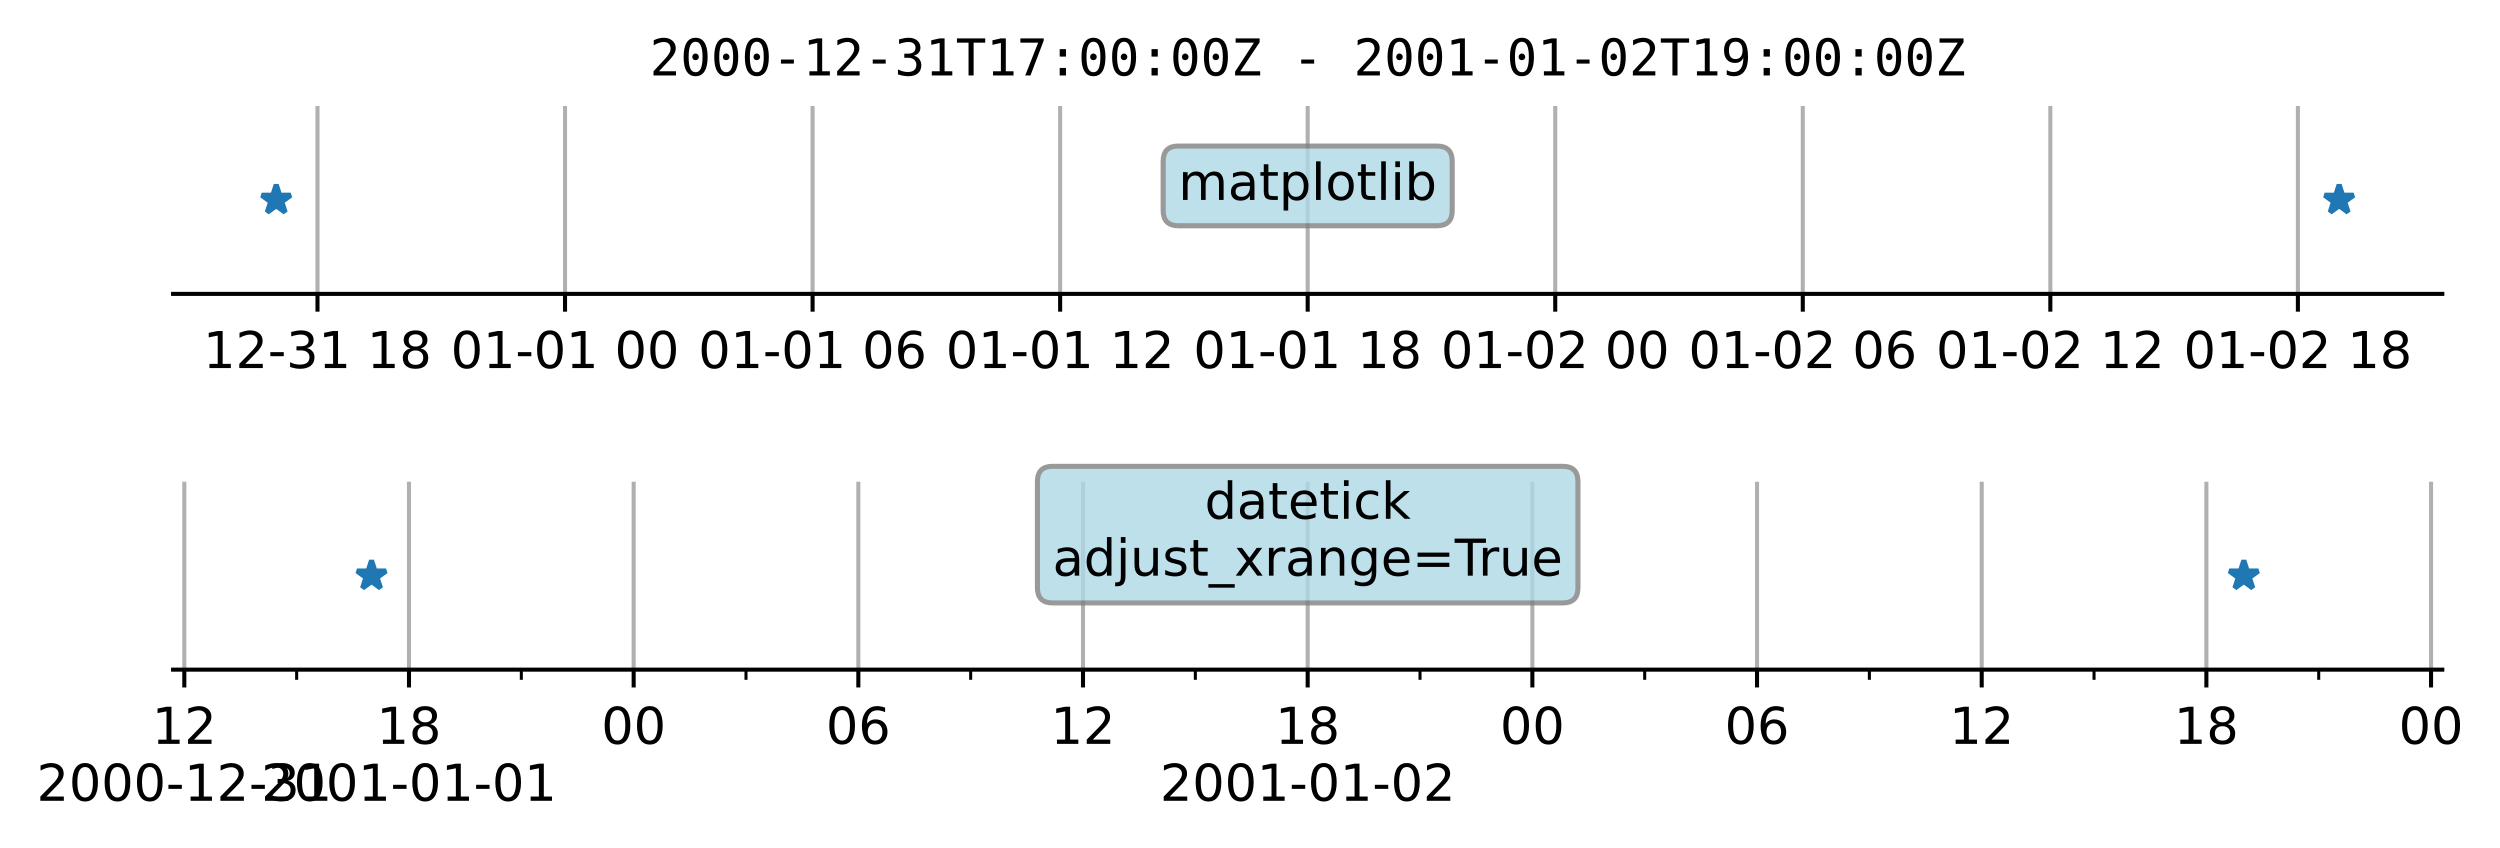
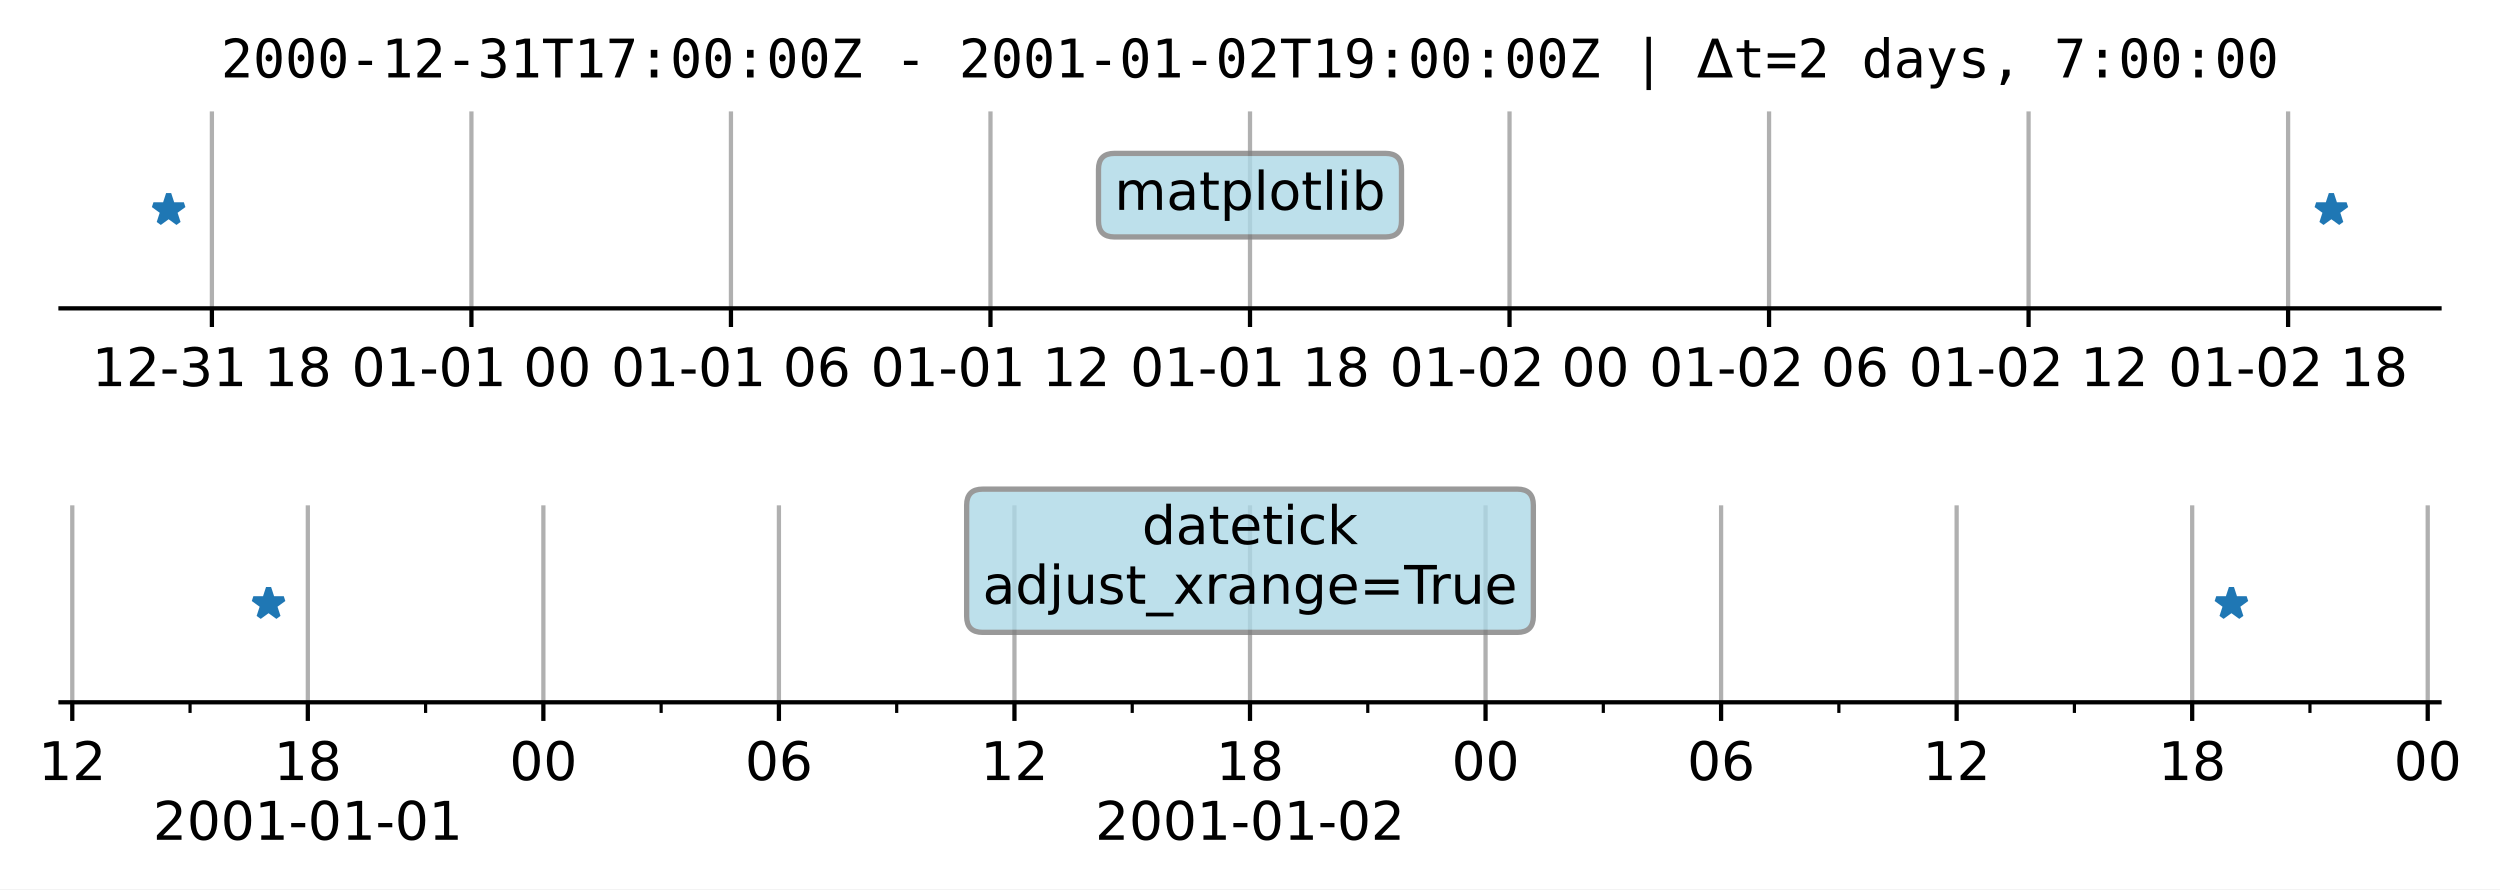
- <svg xmlns="http://www.w3.org/2000/svg" xmlns:xlink="http://www.w3.org/1999/xlink" width="491.801pt" height="166.808pt" viewBox="0 0 491.801 166.808" version="1.1">
+ <svg xmlns="http://www.w3.org/2000/svg" xmlns:xlink="http://www.w3.org/1999/xlink" width="469.105pt" height="166.856pt" viewBox="0 0 469.105 166.856" version="1.1">
  <defs>
    <style type="text/css">*{stroke-linejoin: round; stroke-linecap: butt}</style>
  </defs>
  <g id="figure_1">
    <g id="patch_1">
-       <path d="M 0 166.808  L 491.801 166.808  L 491.801 0  L 0 0  z " style="fill: #ffffff" />
+       <path d="M 0 166.856  L 469.105 166.856  L 469.105 0  L 0 0  z " style="fill: #ffffff" />
    </g>
    <g id="axes_1">
      <g id="patch_2">
-         <path d="M 34.048 57.812  L 480.448 57.812  L 480.448 20.852  L 34.048 20.852  z " style="fill: #ffffff" />
+         <path d="M 11.353 57.86  L 457.753 57.86  L 457.753 20.9  L 11.353 20.9  z " style="fill: #ffffff" />
      </g>
      <g id="matplotlib.axis_1">
        <g id="xtick_1">
          <g id="line2d_1">
-             <path d="M 62.455 57.812  L 62.455 20.852  " clip-path="url(#p70a5407eb4)" style="fill: none; stroke: #b0b0b0; stroke-width: 0.8; stroke-linecap: square" />
+             <path d="M 39.76 57.86  L 39.76 20.9  " clip-path="url(#p794c9a2584)" style="fill: none; stroke: #b0b0b0; stroke-width: 0.8; stroke-linecap: square" />
          </g>
          <g id="line2d_2">
            <defs>
-               <path id="m9269cc1cd5" d="M 0 0  L 0 3.5  " style="stroke: #000000; stroke-width: 0.8" />
+               <path id="m5f459352a1" d="M 0 0  L 0 3.5  " style="stroke: #000000; stroke-width: 0.8" />
            </defs>
            <g>
-               <use xlink:href="#m9269cc1cd5" x="62.455" y="57.812" style="stroke: #000000; stroke-width: 0.8" />
+               <use xlink:href="#m5f459352a1" x="39.76" y="57.86" style="stroke: #000000; stroke-width: 0.8" />
            </g>
          </g>
          <g id="text_1">
-             <text style="font-size: 10px; font-family: 'DejaVu Sans', 'Bitstream Vera Sans', 'Computer Modern Sans Serif', 'Lucida Grande', 'Verdana', 'Geneva', 'Lucid', 'Arial', 'Helvetica', 'Avant Garde', sans-serif; text-anchor: middle" x="62.455" y="72.41" transform="rotate(-0 62.45518 72.41)">12-31 18</text>
+             <text style="font-size: 10px; font-family: 'DejaVu Sans', 'Bitstream Vera Sans', 'Computer Modern Sans Serif', 'Lucida Grande', 'Verdana', 'Geneva', 'Lucid', 'Arial', 'Helvetica', 'Avant Garde', sans-serif; text-anchor: middle" x="39.76" y="72.458" transform="rotate(-0 39.75987 72.45844)">12-31 18</text>
          </g>
        </g>
        <g id="xtick_2">
          <g id="line2d_3">
-             <path d="M 111.153 57.812  L 111.153 20.852  " clip-path="url(#p70a5407eb4)" style="fill: none; stroke: #b0b0b0; stroke-width: 0.8; stroke-linecap: square" />
+             <path d="M 88.458 57.86  L 88.458 20.9  " clip-path="url(#p794c9a2584)" style="fill: none; stroke: #b0b0b0; stroke-width: 0.8; stroke-linecap: square" />
          </g>
          <g id="line2d_4">
            <g>
-               <use xlink:href="#m9269cc1cd5" x="111.153" y="57.812" style="stroke: #000000; stroke-width: 0.8" />
+               <use xlink:href="#m5f459352a1" x="88.458" y="57.86" style="stroke: #000000; stroke-width: 0.8" />
            </g>
          </g>
          <g id="text_2">
-             <text style="font-size: 10px; font-family: 'DejaVu Sans', 'Bitstream Vera Sans', 'Computer Modern Sans Serif', 'Lucida Grande', 'Verdana', 'Geneva', 'Lucid', 'Arial', 'Helvetica', 'Avant Garde', sans-serif; text-anchor: middle" x="111.153" y="72.41" transform="rotate(-0 111.1534 72.41)">01-01 00</text>
+             <text style="font-size: 10px; font-family: 'DejaVu Sans', 'Bitstream Vera Sans', 'Computer Modern Sans Serif', 'Lucida Grande', 'Verdana', 'Geneva', 'Lucid', 'Arial', 'Helvetica', 'Avant Garde', sans-serif; text-anchor: middle" x="88.458" y="72.458" transform="rotate(-0 88.45805 72.45844)">01-01 00</text>
          </g>
        </g>
        <g id="xtick_3">
          <g id="line2d_5">
-             <path d="M 159.852 57.812  L 159.852 20.852  " clip-path="url(#p70a5407eb4)" style="fill: none; stroke: #b0b0b0; stroke-width: 0.8; stroke-linecap: square" />
+             <path d="M 137.156 57.86  L 137.156 20.9  " clip-path="url(#p794c9a2584)" style="fill: none; stroke: #b0b0b0; stroke-width: 0.8; stroke-linecap: square" />
          </g>
          <g id="line2d_6">
            <g>
-               <use xlink:href="#m9269cc1cd5" x="159.852" y="57.812" style="stroke: #000000; stroke-width: 0.8" />
+               <use xlink:href="#m5f459352a1" x="137.156" y="57.86" style="stroke: #000000; stroke-width: 0.8" />
            </g>
          </g>
          <g id="text_3">
-             <text style="font-size: 10px; font-family: 'DejaVu Sans', 'Bitstream Vera Sans', 'Computer Modern Sans Serif', 'Lucida Grande', 'Verdana', 'Geneva', 'Lucid', 'Arial', 'Helvetica', 'Avant Garde', sans-serif; text-anchor: middle" x="159.852" y="72.41" transform="rotate(-0 159.8515 72.41)">01-01 06</text>
+             <text style="font-size: 10px; font-family: 'DejaVu Sans', 'Bitstream Vera Sans', 'Computer Modern Sans Serif', 'Lucida Grande', 'Verdana', 'Geneva', 'Lucid', 'Arial', 'Helvetica', 'Avant Garde', sans-serif; text-anchor: middle" x="137.156" y="72.458" transform="rotate(-0 137.1562 72.45844)">01-01 06</text>
          </g>
        </g>
        <g id="xtick_4">
          <g id="line2d_7">
-             <path d="M 208.55 57.812  L 208.55 20.852  " clip-path="url(#p70a5407eb4)" style="fill: none; stroke: #b0b0b0; stroke-width: 0.8; stroke-linecap: square" />
+             <path d="M 185.854 57.86  L 185.854 20.9  " clip-path="url(#p794c9a2584)" style="fill: none; stroke: #b0b0b0; stroke-width: 0.8; stroke-linecap: square" />
          </g>
          <g id="line2d_8">
            <g>
-               <use xlink:href="#m9269cc1cd5" x="208.55" y="57.812" style="stroke: #000000; stroke-width: 0.8" />
+               <use xlink:href="#m5f459352a1" x="185.854" y="57.86" style="stroke: #000000; stroke-width: 0.8" />
            </g>
          </g>
          <g id="text_4">
-             <text style="font-size: 10px; font-family: 'DejaVu Sans', 'Bitstream Vera Sans', 'Computer Modern Sans Serif', 'Lucida Grande', 'Verdana', 'Geneva', 'Lucid', 'Arial', 'Helvetica', 'Avant Garde', sans-serif; text-anchor: middle" x="208.55" y="72.41" transform="rotate(-0 208.5497 72.41)">01-01 12</text>
+             <text style="font-size: 10px; font-family: 'DejaVu Sans', 'Bitstream Vera Sans', 'Computer Modern Sans Serif', 'Lucida Grande', 'Verdana', 'Geneva', 'Lucid', 'Arial', 'Helvetica', 'Avant Garde', sans-serif; text-anchor: middle" x="185.854" y="72.458" transform="rotate(-0 185.8544 72.45844)">01-01 12</text>
          </g>
        </g>
        <g id="xtick_5">
          <g id="line2d_9">
-             <path d="M 257.248 57.812  L 257.248 20.852  " clip-path="url(#p70a5407eb4)" style="fill: none; stroke: #b0b0b0; stroke-width: 0.8; stroke-linecap: square" />
+             <path d="M 234.553 57.86  L 234.553 20.9  " clip-path="url(#p794c9a2584)" style="fill: none; stroke: #b0b0b0; stroke-width: 0.8; stroke-linecap: square" />
          </g>
          <g id="line2d_10">
            <g>
-               <use xlink:href="#m9269cc1cd5" x="257.248" y="57.812" style="stroke: #000000; stroke-width: 0.8" />
+               <use xlink:href="#m5f459352a1" x="234.553" y="57.86" style="stroke: #000000; stroke-width: 0.8" />
            </g>
          </g>
          <g id="text_5">
-             <text style="font-size: 10px; font-family: 'DejaVu Sans', 'Bitstream Vera Sans', 'Computer Modern Sans Serif', 'Lucida Grande', 'Verdana', 'Geneva', 'Lucid', 'Arial', 'Helvetica', 'Avant Garde', sans-serif; text-anchor: middle" x="257.248" y="72.41" transform="rotate(-0 257.2479 72.41)">01-01 18</text>
+             <text style="font-size: 10px; font-family: 'DejaVu Sans', 'Bitstream Vera Sans', 'Computer Modern Sans Serif', 'Lucida Grande', 'Verdana', 'Geneva', 'Lucid', 'Arial', 'Helvetica', 'Avant Garde', sans-serif; text-anchor: middle" x="234.553" y="72.458" transform="rotate(-0 234.5526 72.45844)">01-01 18</text>
          </g>
        </g>
        <g id="xtick_6">
          <g id="line2d_11">
-             <path d="M 305.946 57.812  L 305.946 20.852  " clip-path="url(#p70a5407eb4)" style="fill: none; stroke: #b0b0b0; stroke-width: 0.8; stroke-linecap: square" />
+             <path d="M 283.251 57.86  L 283.251 20.9  " clip-path="url(#p794c9a2584)" style="fill: none; stroke: #b0b0b0; stroke-width: 0.8; stroke-linecap: square" />
          </g>
          <g id="line2d_12">
            <g>
-               <use xlink:href="#m9269cc1cd5" x="305.946" y="57.812" style="stroke: #000000; stroke-width: 0.8" />
+               <use xlink:href="#m5f459352a1" x="283.251" y="57.86" style="stroke: #000000; stroke-width: 0.8" />
            </g>
          </g>
          <g id="text_6">
-             <text style="font-size: 10px; font-family: 'DejaVu Sans', 'Bitstream Vera Sans', 'Computer Modern Sans Serif', 'Lucida Grande', 'Verdana', 'Geneva', 'Lucid', 'Arial', 'Helvetica', 'Avant Garde', sans-serif; text-anchor: middle" x="305.946" y="72.41" transform="rotate(-0 305.9461 72.41)">01-02 00</text>
+             <text style="font-size: 10px; font-family: 'DejaVu Sans', 'Bitstream Vera Sans', 'Computer Modern Sans Serif', 'Lucida Grande', 'Verdana', 'Geneva', 'Lucid', 'Arial', 'Helvetica', 'Avant Garde', sans-serif; text-anchor: middle" x="283.251" y="72.458" transform="rotate(-0 283.2508 72.45844)">01-02 00</text>
          </g>
        </g>
        <g id="xtick_7">
          <g id="line2d_13">
-             <path d="M 354.644 57.812  L 354.644 20.852  " clip-path="url(#p70a5407eb4)" style="fill: none; stroke: #b0b0b0; stroke-width: 0.8; stroke-linecap: square" />
+             <path d="M 331.949 57.86  L 331.949 20.9  " clip-path="url(#p794c9a2584)" style="fill: none; stroke: #b0b0b0; stroke-width: 0.8; stroke-linecap: square" />
          </g>
          <g id="line2d_14">
            <g>
-               <use xlink:href="#m9269cc1cd5" x="354.644" y="57.812" style="stroke: #000000; stroke-width: 0.8" />
+               <use xlink:href="#m5f459352a1" x="331.949" y="57.86" style="stroke: #000000; stroke-width: 0.8" />
            </g>
          </g>
          <g id="text_7">
-             <text style="font-size: 10px; font-family: 'DejaVu Sans', 'Bitstream Vera Sans', 'Computer Modern Sans Serif', 'Lucida Grande', 'Verdana', 'Geneva', 'Lucid', 'Arial', 'Helvetica', 'Avant Garde', sans-serif; text-anchor: middle" x="354.644" y="72.41" transform="rotate(-0 354.6443 72.41)">01-02 06</text>
+             <text style="font-size: 10px; font-family: 'DejaVu Sans', 'Bitstream Vera Sans', 'Computer Modern Sans Serif', 'Lucida Grande', 'Verdana', 'Geneva', 'Lucid', 'Arial', 'Helvetica', 'Avant Garde', sans-serif; text-anchor: middle" x="331.949" y="72.458" transform="rotate(-0 331.949 72.45844)">01-02 06</text>
          </g>
        </g>
        <g id="xtick_8">
          <g id="line2d_15">
-             <path d="M 403.342 57.812  L 403.342 20.852  " clip-path="url(#p70a5407eb4)" style="fill: none; stroke: #b0b0b0; stroke-width: 0.8; stroke-linecap: square" />
+             <path d="M 380.647 57.86  L 380.647 20.9  " clip-path="url(#p794c9a2584)" style="fill: none; stroke: #b0b0b0; stroke-width: 0.8; stroke-linecap: square" />
          </g>
          <g id="line2d_16">
            <g>
-               <use xlink:href="#m9269cc1cd5" x="403.342" y="57.812" style="stroke: #000000; stroke-width: 0.8" />
+               <use xlink:href="#m5f459352a1" x="380.647" y="57.86" style="stroke: #000000; stroke-width: 0.8" />
            </g>
          </g>
          <g id="text_8">
-             <text style="font-size: 10px; font-family: 'DejaVu Sans', 'Bitstream Vera Sans', 'Computer Modern Sans Serif', 'Lucida Grande', 'Verdana', 'Geneva', 'Lucid', 'Arial', 'Helvetica', 'Avant Garde', sans-serif; text-anchor: middle" x="403.342" y="72.41" transform="rotate(-0 403.3425 72.41)">01-02 12</text>
+             <text style="font-size: 10px; font-family: 'DejaVu Sans', 'Bitstream Vera Sans', 'Computer Modern Sans Serif', 'Lucida Grande', 'Verdana', 'Geneva', 'Lucid', 'Arial', 'Helvetica', 'Avant Garde', sans-serif; text-anchor: middle" x="380.647" y="72.458" transform="rotate(-0 380.6471 72.45844)">01-02 12</text>
          </g>
        </g>
        <g id="xtick_9">
          <g id="line2d_17">
-             <path d="M 452.041 57.812  L 452.041 20.852  " clip-path="url(#p70a5407eb4)" style="fill: none; stroke: #b0b0b0; stroke-width: 0.8; stroke-linecap: square" />
+             <path d="M 429.345 57.86  L 429.345 20.9  " clip-path="url(#p794c9a2584)" style="fill: none; stroke: #b0b0b0; stroke-width: 0.8; stroke-linecap: square" />
          </g>
          <g id="line2d_18">
            <g>
-               <use xlink:href="#m9269cc1cd5" x="452.041" y="57.812" style="stroke: #000000; stroke-width: 0.8" />
+               <use xlink:href="#m5f459352a1" x="429.345" y="57.86" style="stroke: #000000; stroke-width: 0.8" />
            </g>
          </g>
          <g id="text_9">
-             <text style="font-size: 10px; font-family: 'DejaVu Sans', 'Bitstream Vera Sans', 'Computer Modern Sans Serif', 'Lucida Grande', 'Verdana', 'Geneva', 'Lucid', 'Arial', 'Helvetica', 'Avant Garde', sans-serif; text-anchor: middle" x="452.041" y="72.41" transform="rotate(-0 452.0406 72.41)">01-02 18</text>
+             <text style="font-size: 10px; font-family: 'DejaVu Sans', 'Bitstream Vera Sans', 'Computer Modern Sans Serif', 'Lucida Grande', 'Verdana', 'Geneva', 'Lucid', 'Arial', 'Helvetica', 'Avant Garde', sans-serif; text-anchor: middle" x="429.345" y="72.458" transform="rotate(-0 429.3453 72.45844)">01-02 18</text>
          </g>
        </g>
      </g>
      <g id="line2d_19">
        <defs>
-           <path id="m3508daeea6" d="M 0 -3  L -0.674 -0.927  L -2.853 -0.927  L -1.09 0.354  L -1.763 2.427  L -0 1.146  L 1.763 2.427  L 1.09 0.354  L 2.853 -0.927  L 0.674 -0.927  z " style="stroke: #1f77b4; stroke-linejoin: bevel" />
+           <path id="m049b38c788" d="M 0 -3  L -0.674 -0.927  L -2.853 -0.927  L -1.09 0.354  L -1.763 2.427  L -0 1.146  L 1.763 2.427  L 1.09 0.354  L 2.853 -0.927  L 0.674 -0.927  z " style="stroke: #1f77b4; stroke-linejoin: bevel" />
        </defs>
-         <g clip-path="url(#p70a5407eb4)">
-           <use xlink:href="#m3508daeea6" x="54.339" y="39.332" style="fill: #1f77b4; stroke: #1f77b4; stroke-linejoin: bevel" />
-           <use xlink:href="#m3508daeea6" x="460.157" y="39.332" style="fill: #1f77b4; stroke: #1f77b4; stroke-linejoin: bevel" />
+         <g clip-path="url(#p794c9a2584)">
+           <use xlink:href="#m049b38c788" x="31.644" y="39.38" style="fill: #1f77b4; stroke: #1f77b4; stroke-linejoin: bevel" />
+           <use xlink:href="#m049b38c788" x="437.462" y="39.38" style="fill: #1f77b4; stroke: #1f77b4; stroke-linejoin: bevel" />
        </g>
      </g>
      <g id="patch_3">
-         <path d="M 34.048 57.812  L 480.448 57.812  " style="fill: none; stroke: #000000; stroke-width: 0.8; stroke-linejoin: miter; stroke-linecap: square" />
+         <path d="M 11.353 57.86  L 457.753 57.86  " style="fill: none; stroke: #000000; stroke-width: 0.8; stroke-linejoin: miter; stroke-linecap: square" />
      </g>
      <g id="text_10">
        <g id="patch_4">
-           <path d="M 231.818 44.411  L 282.678 44.411  Q 285.678 44.411 285.678 41.411  L 285.678 31.733  Q 285.678 28.733 282.678 28.733  L 231.818 28.733  Q 228.818 28.733 228.818 31.733  L 228.818 41.411  Q 228.818 44.411 231.818 44.411  z " style="fill: #add8e6; opacity: 0.8; stroke: #808080; stroke-linejoin: miter" />
-         </g>
-         <text style="font-size: 10px; font-family: 'DejaVu Sans', 'Bitstream Vera Sans', 'Computer Modern Sans Serif', 'Lucida Grande', 'Verdana', 'Geneva', 'Lucid', 'Arial', 'Helvetica', 'Avant Garde', sans-serif; text-anchor: middle" x="257.248" y="39.332" transform="rotate(-0 257.2479 39.33156)">matplotlib</text>
+           <path d="M 209.123 44.46  L 259.982 44.46  Q 262.982 44.46 262.982 41.46  L 262.982 31.782  Q 262.982 28.782 259.982 28.782  L 209.123 28.782  Q 206.123 28.782 206.123 31.782  L 206.123 41.46  Q 206.123 44.46 209.123 44.46  z " style="fill: #add8e6; opacity: 0.8; stroke: #808080; stroke-linejoin: miter" />
+         </g>
+         <text style="font-size: 10px; font-family: 'DejaVu Sans', 'Bitstream Vera Sans', 'Computer Modern Sans Serif', 'Lucida Grande', 'Verdana', 'Geneva', 'Lucid', 'Arial', 'Helvetica', 'Avant Garde', sans-serif; text-anchor: middle" x="234.553" y="39.38" transform="rotate(-0 234.5526 39.38)">matplotlib</text>
      </g>
      <g id="text_11">
-         <text style="font-size: 10px; font-family: 'DejaVu Sans Mono', 'Bitstream Vera Sans Mono', 'Computer Modern Typewriter', 'Andale Mono', 'Nimbus Mono L', 'Courier New', 'Courier', 'Fixed', 'Terminal', monospace; text-anchor: middle" x="257.248" y="14.852" transform="rotate(-0 257.2479 14.85156)">2000-12-31T17:00:00Z - 2001-01-02T19:00:00Z</text>
+         <g transform="translate(41.4526 14.9)">
+           <text>
+             <tspan x="0" y="-0.359" style="font-size: 10px; font-family: 'DejaVu Sans Mono'">2</tspan>
+             <tspan x="6.021" y="-0.359" style="font-size: 10px; font-family: 'DejaVu Sans Mono'">0</tspan>
+             <tspan x="12.041" y="-0.359" style="font-size: 10px; font-family: 'DejaVu Sans Mono'">0</tspan>
+             <tspan x="18.062" y="-0.359" style="font-size: 10px; font-family: 'DejaVu Sans Mono'">0</tspan>
+             <tspan x="24.082" y="-0.359" style="font-size: 10px; font-family: 'DejaVu Sans Mono'">-</tspan>
+             <tspan x="30.103" y="-0.359" style="font-size: 10px; font-family: 'DejaVu Sans Mono'">1</tspan>
+             <tspan x="36.123" y="-0.359" style="font-size: 10px; font-family: 'DejaVu Sans Mono'">2</tspan>
+             <tspan x="42.144" y="-0.359" style="font-size: 10px; font-family: 'DejaVu Sans Mono'">-</tspan>
+             <tspan x="48.164" y="-0.359" style="font-size: 10px; font-family: 'DejaVu Sans Mono'">3</tspan>
+             <tspan x="54.185" y="-0.359" style="font-size: 10px; font-family: 'DejaVu Sans Mono'">1</tspan>
+             <tspan x="60.205" y="-0.359" style="font-size: 10px; font-family: 'DejaVu Sans Mono'">T</tspan>
+             <tspan x="66.226" y="-0.359" style="font-size: 10px; font-family: 'DejaVu Sans Mono'">1</tspan>
+             <tspan x="72.246" y="-0.359" style="font-size: 10px; font-family: 'DejaVu Sans Mono'">7</tspan>
+             <tspan x="78.267" y="-0.359" style="font-size: 10px; font-family: 'DejaVu Sans Mono'">:</tspan>
+             <tspan x="84.287" y="-0.359" style="font-size: 10px; font-family: 'DejaVu Sans Mono'">0</tspan>
+             <tspan x="90.308" y="-0.359" style="font-size: 10px; font-family: 'DejaVu Sans Mono'">0</tspan>
+             <tspan x="96.328" y="-0.359" style="font-size: 10px; font-family: 'DejaVu Sans Mono'">:</tspan>
+             <tspan x="102.349" y="-0.359" style="font-size: 10px; font-family: 'DejaVu Sans Mono'">0</tspan>
+             <tspan x="108.369" y="-0.359" style="font-size: 10px; font-family: 'DejaVu Sans Mono'">0</tspan>
+             <tspan x="114.39" y="-0.359" style="font-size: 10px; font-family: 'DejaVu Sans Mono'">Z</tspan>
+             <tspan x="120.41" y="-0.359" style="font-size: 10px; font-family: 'DejaVu Sans Mono'"> </tspan>
+             <tspan x="126.431" y="-0.359" style="font-size: 10px; font-family: 'DejaVu Sans Mono'">-</tspan>
+             <tspan x="132.451" y="-0.359" style="font-size: 10px; font-family: 'DejaVu Sans Mono'"> </tspan>
+             <tspan x="138.472" y="-0.359" style="font-size: 10px; font-family: 'DejaVu Sans Mono'">2</tspan>
+             <tspan x="144.492" y="-0.359" style="font-size: 10px; font-family: 'DejaVu Sans Mono'">0</tspan>
+             <tspan x="150.513" y="-0.359" style="font-size: 10px; font-family: 'DejaVu Sans Mono'">0</tspan>
+             <tspan x="156.533" y="-0.359" style="font-size: 10px; font-family: 'DejaVu Sans Mono'">1</tspan>
+             <tspan x="162.554" y="-0.359" style="font-size: 10px; font-family: 'DejaVu Sans Mono'">-</tspan>
+             <tspan x="168.574" y="-0.359" style="font-size: 10px; font-family: 'DejaVu Sans Mono'">0</tspan>
+             <tspan x="174.595" y="-0.359" style="font-size: 10px; font-family: 'DejaVu Sans Mono'">1</tspan>
+             <tspan x="180.615" y="-0.359" style="font-size: 10px; font-family: 'DejaVu Sans Mono'">-</tspan>
+             <tspan x="186.636" y="-0.359" style="font-size: 10px; font-family: 'DejaVu Sans Mono'">0</tspan>
+             <tspan x="192.656" y="-0.359" style="font-size: 10px; font-family: 'DejaVu Sans Mono'">2</tspan>
+             <tspan x="198.677" y="-0.359" style="font-size: 10px; font-family: 'DejaVu Sans Mono'">T</tspan>
+             <tspan x="204.697" y="-0.359" style="font-size: 10px; font-family: 'DejaVu Sans Mono'">1</tspan>
+             <tspan x="210.718" y="-0.359" style="font-size: 10px; font-family: 'DejaVu Sans Mono'">9</tspan>
+             <tspan x="216.738" y="-0.359" style="font-size: 10px; font-family: 'DejaVu Sans Mono'">:</tspan>
+             <tspan x="222.759" y="-0.359" style="font-size: 10px; font-family: 'DejaVu Sans Mono'">0</tspan>
+             <tspan x="228.779" y="-0.359" style="font-size: 10px; font-family: 'DejaVu Sans Mono'">0</tspan>
+             <tspan x="234.8" y="-0.359" style="font-size: 10px; font-family: 'DejaVu Sans Mono'">:</tspan>
+             <tspan x="240.82" y="-0.359" style="font-size: 10px; font-family: 'DejaVu Sans Mono'">0</tspan>
+             <tspan x="246.841" y="-0.359" style="font-size: 10px; font-family: 'DejaVu Sans Mono'">0</tspan>
+             <tspan x="252.861" y="-0.359" style="font-size: 10px; font-family: 'DejaVu Sans Mono'">Z</tspan>
+             <tspan x="258.882" y="-0.359" style="font-size: 10px; font-family: 'DejaVu Sans Mono'"> </tspan>
+             <tspan x="264.902" y="-0.359" style="font-size: 10px; font-family: 'DejaVu Sans Mono'">|</tspan>
+             <tspan x="270.923" y="-0.359" style="font-size: 10px; font-family: 'DejaVu Sans Mono'"> </tspan>
+             <tspan x="283.784" y="-0.359" style="font-size: 10px; font-family: 'DejaVu Sans Mono'">t</tspan>
+             <tspan x="289.805" y="-0.359" style="font-size: 10px; font-family: 'DejaVu Sans Mono'">=</tspan>
+             <tspan x="295.825" y="-0.359" style="font-size: 10px; font-family: 'DejaVu Sans Mono'">2</tspan>
+             <tspan x="301.846" y="-0.359" style="font-size: 10px; font-family: 'DejaVu Sans Mono'"> </tspan>
+             <tspan x="307.866" y="-0.359" style="font-size: 10px; font-family: 'DejaVu Sans Mono'">d</tspan>
+             <tspan x="313.887" y="-0.359" style="font-size: 10px; font-family: 'DejaVu Sans Mono'">a</tspan>
+             <tspan x="319.907" y="-0.359" style="font-size: 10px; font-family: 'DejaVu Sans Mono'">y</tspan>
+             <tspan x="325.928" y="-0.359" style="font-size: 10px; font-family: 'DejaVu Sans Mono'">s</tspan>
+             <tspan x="331.948" y="-0.359" style="font-size: 10px; font-family: 'DejaVu Sans Mono'">,</tspan>
+             <tspan x="337.969" y="-0.359" style="font-size: 10px; font-family: 'DejaVu Sans Mono'"> </tspan>
+             <tspan x="343.989" y="-0.359" style="font-size: 10px; font-family: 'DejaVu Sans Mono'">7</tspan>
+             <tspan x="350.01" y="-0.359" style="font-size: 10px; font-family: 'DejaVu Sans Mono'">:</tspan>
+             <tspan x="356.03" y="-0.359" style="font-size: 10px; font-family: 'DejaVu Sans Mono'">0</tspan>
+             <tspan x="362.051" y="-0.359" style="font-size: 10px; font-family: 'DejaVu Sans Mono'">0</tspan>
+             <tspan x="368.071" y="-0.359" style="font-size: 10px; font-family: 'DejaVu Sans Mono'">:</tspan>
+             <tspan x="374.092" y="-0.359" style="font-size: 10px; font-family: 'DejaVu Sans Mono'">0</tspan>
+             <tspan x="380.112" y="-0.359" style="font-size: 10px; font-family: 'DejaVu Sans Mono'">0</tspan>
+             <tspan x="276.943" y="-0.359" style="font-size: 10px; font-family: 'DejaVu Sans'">Δ</tspan>
+           </text>
+         </g>
      </g>
    </g>
    <g id="axes_2">
      <g id="patch_5">
-         <path d="M 34.048 131.732  L 480.448 131.732  L 480.448 94.772  L 34.048 94.772  z " style="fill: #ffffff" />
+         <path d="M 11.353 131.78  L 457.753 131.78  L 457.753 94.82  L 11.353 94.82  z " style="fill: #ffffff" />
      </g>
      <g id="matplotlib.axis_2">
        <g id="xtick_10">
          <g id="line2d_20">
-             <path d="M 36.258 131.732  L 36.258 94.772  " clip-path="url(#pd5822e971e)" style="fill: none; stroke: #b0b0b0; stroke-width: 0.8; stroke-linecap: square" />
+             <path d="M 13.562 131.78  L 13.562 94.82  " clip-path="url(#p4b8913981e)" style="fill: none; stroke: #b0b0b0; stroke-width: 0.8; stroke-linecap: square" />
          </g>
          <g id="line2d_21">
            <g>
-               <use xlink:href="#m9269cc1cd5" x="36.258" y="131.732" style="stroke: #000000; stroke-width: 0.8" />
+               <use xlink:href="#m5f459352a1" x="13.562" y="131.78" style="stroke: #000000; stroke-width: 0.8" />
            </g>
          </g>
          <g id="text_12">
-             <text style="font-size: 10px; font-family: 'DejaVu Sans', 'Bitstream Vera Sans', 'Computer Modern Sans Serif', 'Lucida Grande', 'Verdana', 'Geneva', 'Lucid', 'Arial', 'Helvetica', 'Avant Garde', sans-serif" transform="translate(29.89531 146.33)">12</text>
-             <text style="font-size: 10px; font-family: 'DejaVu Sans', 'Bitstream Vera Sans', 'Computer Modern Sans Serif', 'Lucida Grande', 'Verdana', 'Geneva', 'Lucid', 'Arial', 'Helvetica', 'Avant Garde', sans-serif" transform="translate(7.2 157.5278)">2000-12-31</text>
+             <text style="font-size: 10px; font-family: 'DejaVu Sans', 'Bitstream Vera Sans', 'Computer Modern Sans Serif', 'Lucida Grande', 'Verdana', 'Geneva', 'Lucid', 'Arial', 'Helvetica', 'Avant Garde', sans-serif; text-anchor: middle" x="13.562" y="146.378" transform="rotate(-0 13.5625 146.3784)">12</text>
          </g>
        </g>
        <g id="xtick_11">
          <g id="line2d_22">
-             <path d="M 80.456 131.732  L 80.456 94.772  " clip-path="url(#pd5822e971e)" style="fill: none; stroke: #b0b0b0; stroke-width: 0.8; stroke-linecap: square" />
+             <path d="M 57.761 131.78  L 57.761 94.82  " clip-path="url(#p4b8913981e)" style="fill: none; stroke: #b0b0b0; stroke-width: 0.8; stroke-linecap: square" />
          </g>
          <g id="line2d_23">
            <g>
-               <use xlink:href="#m9269cc1cd5" x="80.456" y="131.732" style="stroke: #000000; stroke-width: 0.8" />
+               <use xlink:href="#m5f459352a1" x="57.761" y="131.78" style="stroke: #000000; stroke-width: 0.8" />
            </g>
          </g>
          <g id="text_13">
-             <text style="font-size: 10px; font-family: 'DejaVu Sans', 'Bitstream Vera Sans', 'Computer Modern Sans Serif', 'Lucida Grande', 'Verdana', 'Geneva', 'Lucid', 'Arial', 'Helvetica', 'Avant Garde', sans-serif" transform="translate(74.09333 146.33)">18</text>
-             <text style="font-size: 10px; font-family: 'DejaVu Sans', 'Bitstream Vera Sans', 'Computer Modern Sans Serif', 'Lucida Grande', 'Verdana', 'Geneva', 'Lucid', 'Arial', 'Helvetica', 'Avant Garde', sans-serif" transform="translate(51.39802 157.5278)">2001-01-01</text>
+             <text style="font-size: 10px; font-family: 'DejaVu Sans', 'Bitstream Vera Sans', 'Computer Modern Sans Serif', 'Lucida Grande', 'Verdana', 'Geneva', 'Lucid', 'Arial', 'Helvetica', 'Avant Garde', sans-serif" transform="translate(51.39802 146.3784)">18</text>
+             <text style="font-size: 10px; font-family: 'DejaVu Sans', 'Bitstream Vera Sans', 'Computer Modern Sans Serif', 'Lucida Grande', 'Verdana', 'Geneva', 'Lucid', 'Arial', 'Helvetica', 'Avant Garde', sans-serif" transform="translate(28.70271 157.5762)">2001-01-01</text>
          </g>
        </g>
        <g id="xtick_12">
          <g id="line2d_24">
-             <path d="M 124.654 131.732  L 124.654 94.772  " clip-path="url(#pd5822e971e)" style="fill: none; stroke: #b0b0b0; stroke-width: 0.8; stroke-linecap: square" />
+             <path d="M 101.959 131.78  L 101.959 94.82  " clip-path="url(#p4b8913981e)" style="fill: none; stroke: #b0b0b0; stroke-width: 0.8; stroke-linecap: square" />
          </g>
          <g id="line2d_25">
            <g>
-               <use xlink:href="#m9269cc1cd5" x="124.654" y="131.732" style="stroke: #000000; stroke-width: 0.8" />
+               <use xlink:href="#m5f459352a1" x="101.959" y="131.78" style="stroke: #000000; stroke-width: 0.8" />
            </g>
          </g>
          <g id="text_14">
-             <text style="font-size: 10px; font-family: 'DejaVu Sans', 'Bitstream Vera Sans', 'Computer Modern Sans Serif', 'Lucida Grande', 'Verdana', 'Geneva', 'Lucid', 'Arial', 'Helvetica', 'Avant Garde', sans-serif; text-anchor: middle" x="124.654" y="146.33" transform="rotate(-0 124.6539 146.33)">00</text>
+             <text style="font-size: 10px; font-family: 'DejaVu Sans', 'Bitstream Vera Sans', 'Computer Modern Sans Serif', 'Lucida Grande', 'Verdana', 'Geneva', 'Lucid', 'Arial', 'Helvetica', 'Avant Garde', sans-serif; text-anchor: middle" x="101.959" y="146.378" transform="rotate(-0 101.9585 146.3784)">00</text>
          </g>
        </g>
        <g id="xtick_13">
          <g id="line2d_26">
-             <path d="M 168.852 131.732  L 168.852 94.772  " clip-path="url(#pd5822e971e)" style="fill: none; stroke: #b0b0b0; stroke-width: 0.8; stroke-linecap: square" />
+             <path d="M 146.157 131.78  L 146.157 94.82  " clip-path="url(#p4b8913981e)" style="fill: none; stroke: #b0b0b0; stroke-width: 0.8; stroke-linecap: square" />
          </g>
          <g id="line2d_27">
            <g>
-               <use xlink:href="#m9269cc1cd5" x="168.852" y="131.732" style="stroke: #000000; stroke-width: 0.8" />
+               <use xlink:href="#m5f459352a1" x="146.157" y="131.78" style="stroke: #000000; stroke-width: 0.8" />
            </g>
          </g>
          <g id="text_15">
-             <text style="font-size: 10px; font-family: 'DejaVu Sans', 'Bitstream Vera Sans', 'Computer Modern Sans Serif', 'Lucida Grande', 'Verdana', 'Geneva', 'Lucid', 'Arial', 'Helvetica', 'Avant Garde', sans-serif; text-anchor: middle" x="168.852" y="146.33" transform="rotate(-0 168.8519 146.33)">06</text>
+             <text style="font-size: 10px; font-family: 'DejaVu Sans', 'Bitstream Vera Sans', 'Computer Modern Sans Serif', 'Lucida Grande', 'Verdana', 'Geneva', 'Lucid', 'Arial', 'Helvetica', 'Avant Garde', sans-serif; text-anchor: middle" x="146.157" y="146.378" transform="rotate(-0 146.1566 146.3784)">06</text>
          </g>
        </g>
        <g id="xtick_14">
          <g id="line2d_28">
-             <path d="M 213.05 131.732  L 213.05 94.772  " clip-path="url(#pd5822e971e)" style="fill: none; stroke: #b0b0b0; stroke-width: 0.8; stroke-linecap: square" />
+             <path d="M 190.355 131.78  L 190.355 94.82  " clip-path="url(#p4b8913981e)" style="fill: none; stroke: #b0b0b0; stroke-width: 0.8; stroke-linecap: square" />
          </g>
          <g id="line2d_29">
            <g>
-               <use xlink:href="#m9269cc1cd5" x="213.05" y="131.732" style="stroke: #000000; stroke-width: 0.8" />
+               <use xlink:href="#m5f459352a1" x="190.355" y="131.78" style="stroke: #000000; stroke-width: 0.8" />
            </g>
          </g>
          <g id="text_16">
-             <text style="font-size: 10px; font-family: 'DejaVu Sans', 'Bitstream Vera Sans', 'Computer Modern Sans Serif', 'Lucida Grande', 'Verdana', 'Geneva', 'Lucid', 'Arial', 'Helvetica', 'Avant Garde', sans-serif; text-anchor: middle" x="213.05" y="146.33" transform="rotate(-0 213.0499 146.33)">12</text>
+             <text style="font-size: 10px; font-family: 'DejaVu Sans', 'Bitstream Vera Sans', 'Computer Modern Sans Serif', 'Lucida Grande', 'Verdana', 'Geneva', 'Lucid', 'Arial', 'Helvetica', 'Avant Garde', sans-serif; text-anchor: middle" x="190.355" y="146.378" transform="rotate(-0 190.3546 146.3784)">12</text>
          </g>
        </g>
        <g id="xtick_15">
          <g id="line2d_30">
-             <path d="M 257.248 131.732  L 257.248 94.772  " clip-path="url(#pd5822e971e)" style="fill: none; stroke: #b0b0b0; stroke-width: 0.8; stroke-linecap: square" />
+             <path d="M 234.553 131.78  L 234.553 94.82  " clip-path="url(#p4b8913981e)" style="fill: none; stroke: #b0b0b0; stroke-width: 0.8; stroke-linecap: square" />
          </g>
          <g id="line2d_31">
            <g>
-               <use xlink:href="#m9269cc1cd5" x="257.248" y="131.732" style="stroke: #000000; stroke-width: 0.8" />
+               <use xlink:href="#m5f459352a1" x="234.553" y="131.78" style="stroke: #000000; stroke-width: 0.8" />
            </g>
          </g>
          <g id="text_17">
-             <text style="font-size: 10px; font-family: 'DejaVu Sans', 'Bitstream Vera Sans', 'Computer Modern Sans Serif', 'Lucida Grande', 'Verdana', 'Geneva', 'Lucid', 'Arial', 'Helvetica', 'Avant Garde', sans-serif" transform="translate(250.8854 146.33)">18</text>
-             <text style="font-size: 10px; font-family: 'DejaVu Sans', 'Bitstream Vera Sans', 'Computer Modern Sans Serif', 'Lucida Grande', 'Verdana', 'Geneva', 'Lucid', 'Arial', 'Helvetica', 'Avant Garde', sans-serif" transform="translate(228.1901 157.5278)">2001-01-02</text>
+             <text style="font-size: 10px; font-family: 'DejaVu Sans', 'Bitstream Vera Sans', 'Computer Modern Sans Serif', 'Lucida Grande', 'Verdana', 'Geneva', 'Lucid', 'Arial', 'Helvetica', 'Avant Garde', sans-serif" transform="translate(228.1901 146.3784)">18</text>
+             <text style="font-size: 10px; font-family: 'DejaVu Sans', 'Bitstream Vera Sans', 'Computer Modern Sans Serif', 'Lucida Grande', 'Verdana', 'Geneva', 'Lucid', 'Arial', 'Helvetica', 'Avant Garde', sans-serif" transform="translate(205.4948 157.5762)">2001-01-02</text>
          </g>
        </g>
        <g id="xtick_16">
          <g id="line2d_32">
-             <path d="M 301.446 131.732  L 301.446 94.772  " clip-path="url(#pd5822e971e)" style="fill: none; stroke: #b0b0b0; stroke-width: 0.8; stroke-linecap: square" />
+             <path d="M 278.751 131.78  L 278.751 94.82  " clip-path="url(#p4b8913981e)" style="fill: none; stroke: #b0b0b0; stroke-width: 0.8; stroke-linecap: square" />
          </g>
          <g id="line2d_33">
            <g>
-               <use xlink:href="#m9269cc1cd5" x="301.446" y="131.732" style="stroke: #000000; stroke-width: 0.8" />
+               <use xlink:href="#m5f459352a1" x="278.751" y="131.78" style="stroke: #000000; stroke-width: 0.8" />
            </g>
          </g>
          <g id="text_18">
-             <text style="font-size: 10px; font-family: 'DejaVu Sans', 'Bitstream Vera Sans', 'Computer Modern Sans Serif', 'Lucida Grande', 'Verdana', 'Geneva', 'Lucid', 'Arial', 'Helvetica', 'Avant Garde', sans-serif; text-anchor: middle" x="301.446" y="146.33" transform="rotate(-0 301.4459 146.33)">00</text>
+             <text style="font-size: 10px; font-family: 'DejaVu Sans', 'Bitstream Vera Sans', 'Computer Modern Sans Serif', 'Lucida Grande', 'Verdana', 'Geneva', 'Lucid', 'Arial', 'Helvetica', 'Avant Garde', sans-serif; text-anchor: middle" x="278.751" y="146.378" transform="rotate(-0 278.7506 146.3784)">00</text>
          </g>
        </g>
        <g id="xtick_17">
          <g id="line2d_34">
-             <path d="M 345.644 131.732  L 345.644 94.772  " clip-path="url(#pd5822e971e)" style="fill: none; stroke: #b0b0b0; stroke-width: 0.8; stroke-linecap: square" />
+             <path d="M 322.949 131.78  L 322.949 94.82  " clip-path="url(#p4b8913981e)" style="fill: none; stroke: #b0b0b0; stroke-width: 0.8; stroke-linecap: square" />
          </g>
          <g id="line2d_35">
            <g>
-               <use xlink:href="#m9269cc1cd5" x="345.644" y="131.732" style="stroke: #000000; stroke-width: 0.8" />
+               <use xlink:href="#m5f459352a1" x="322.949" y="131.78" style="stroke: #000000; stroke-width: 0.8" />
            </g>
          </g>
          <g id="text_19">
-             <text style="font-size: 10px; font-family: 'DejaVu Sans', 'Bitstream Vera Sans', 'Computer Modern Sans Serif', 'Lucida Grande', 'Verdana', 'Geneva', 'Lucid', 'Arial', 'Helvetica', 'Avant Garde', sans-serif; text-anchor: middle" x="345.644" y="146.33" transform="rotate(-0 345.644 146.33)">06</text>
+             <text style="font-size: 10px; font-family: 'DejaVu Sans', 'Bitstream Vera Sans', 'Computer Modern Sans Serif', 'Lucida Grande', 'Verdana', 'Geneva', 'Lucid', 'Arial', 'Helvetica', 'Avant Garde', sans-serif; text-anchor: middle" x="322.949" y="146.378" transform="rotate(-0 322.9486 146.3784)">06</text>
          </g>
        </g>
        <g id="xtick_18">
          <g id="line2d_36">
-             <path d="M 389.842 131.732  L 389.842 94.772  " clip-path="url(#pd5822e971e)" style="fill: none; stroke: #b0b0b0; stroke-width: 0.8; stroke-linecap: square" />
+             <path d="M 367.147 131.78  L 367.147 94.82  " clip-path="url(#p4b8913981e)" style="fill: none; stroke: #b0b0b0; stroke-width: 0.8; stroke-linecap: square" />
          </g>
          <g id="line2d_37">
            <g>
-               <use xlink:href="#m9269cc1cd5" x="389.842" y="131.732" style="stroke: #000000; stroke-width: 0.8" />
+               <use xlink:href="#m5f459352a1" x="367.147" y="131.78" style="stroke: #000000; stroke-width: 0.8" />
            </g>
          </g>
          <g id="text_20">
-             <text style="font-size: 10px; font-family: 'DejaVu Sans', 'Bitstream Vera Sans', 'Computer Modern Sans Serif', 'Lucida Grande', 'Verdana', 'Geneva', 'Lucid', 'Arial', 'Helvetica', 'Avant Garde', sans-serif; text-anchor: middle" x="389.842" y="146.33" transform="rotate(-0 389.842 146.33)">12</text>
+             <text style="font-size: 10px; font-family: 'DejaVu Sans', 'Bitstream Vera Sans', 'Computer Modern Sans Serif', 'Lucida Grande', 'Verdana', 'Geneva', 'Lucid', 'Arial', 'Helvetica', 'Avant Garde', sans-serif; text-anchor: middle" x="367.147" y="146.378" transform="rotate(-0 367.1467 146.3784)">12</text>
          </g>
        </g>
        <g id="xtick_19">
          <g id="line2d_38">
-             <path d="M 434.04 131.732  L 434.04 94.772  " clip-path="url(#pd5822e971e)" style="fill: none; stroke: #b0b0b0; stroke-width: 0.8; stroke-linecap: square" />
+             <path d="M 411.345 131.78  L 411.345 94.82  " clip-path="url(#p4b8913981e)" style="fill: none; stroke: #b0b0b0; stroke-width: 0.8; stroke-linecap: square" />
          </g>
          <g id="line2d_39">
            <g>
-               <use xlink:href="#m9269cc1cd5" x="434.04" y="131.732" style="stroke: #000000; stroke-width: 0.8" />
+               <use xlink:href="#m5f459352a1" x="411.345" y="131.78" style="stroke: #000000; stroke-width: 0.8" />
            </g>
          </g>
          <g id="text_21">
-             <text style="font-size: 10px; font-family: 'DejaVu Sans', 'Bitstream Vera Sans', 'Computer Modern Sans Serif', 'Lucida Grande', 'Verdana', 'Geneva', 'Lucid', 'Arial', 'Helvetica', 'Avant Garde', sans-serif; text-anchor: middle" x="434.04" y="146.33" transform="rotate(-0 434.04 146.33)">18</text>
+             <text style="font-size: 10px; font-family: 'DejaVu Sans', 'Bitstream Vera Sans', 'Computer Modern Sans Serif', 'Lucida Grande', 'Verdana', 'Geneva', 'Lucid', 'Arial', 'Helvetica', 'Avant Garde', sans-serif; text-anchor: middle" x="411.345" y="146.378" transform="rotate(-0 411.3447 146.3784)">18</text>
          </g>
        </g>
        <g id="xtick_20">
          <g id="line2d_40">
-             <path d="M 478.238 131.732  L 478.238 94.772  " clip-path="url(#pd5822e971e)" style="fill: none; stroke: #b0b0b0; stroke-width: 0.8; stroke-linecap: square" />
+             <path d="M 455.543 131.78  L 455.543 94.82  " clip-path="url(#p4b8913981e)" style="fill: none; stroke: #b0b0b0; stroke-width: 0.8; stroke-linecap: square" />
          </g>
          <g id="line2d_41">
            <g>
-               <use xlink:href="#m9269cc1cd5" x="478.238" y="131.732" style="stroke: #000000; stroke-width: 0.8" />
+               <use xlink:href="#m5f459352a1" x="455.543" y="131.78" style="stroke: #000000; stroke-width: 0.8" />
            </g>
          </g>
          <g id="text_22">
-             <text style="font-size: 10px; font-family: 'DejaVu Sans', 'Bitstream Vera Sans', 'Computer Modern Sans Serif', 'Lucida Grande', 'Verdana', 'Geneva', 'Lucid', 'Arial', 'Helvetica', 'Avant Garde', sans-serif; text-anchor: middle" x="478.238" y="146.33" transform="rotate(-0 478.238 146.33)">00</text>
+             <text style="font-size: 10px; font-family: 'DejaVu Sans', 'Bitstream Vera Sans', 'Computer Modern Sans Serif', 'Lucida Grande', 'Verdana', 'Geneva', 'Lucid', 'Arial', 'Helvetica', 'Avant Garde', sans-serif; text-anchor: middle" x="455.543" y="146.378" transform="rotate(-0 455.5427 146.3784)">00</text>
          </g>
        </g>
        <g id="xtick_21">
          <g id="line2d_42">
            <defs>
-               <path id="m9fde15dac0" d="M 0 0  L 0 2  " style="stroke: #000000; stroke-width: 0.6" />
+               <path id="ma87ecdbf9c" d="M 0 0  L 0 2  " style="stroke: #000000; stroke-width: 0.6" />
            </defs>
            <g>
-               <use xlink:href="#m9fde15dac0" x="58.357" y="131.732" style="stroke: #000000; stroke-width: 0.6" />
+               <use xlink:href="#ma87ecdbf9c" x="35.662" y="131.78" style="stroke: #000000; stroke-width: 0.6" />
            </g>
          </g>
        </g>
        <g id="xtick_22">
          <g id="line2d_43">
            <g>
-               <use xlink:href="#m9fde15dac0" x="102.555" y="131.732" style="stroke: #000000; stroke-width: 0.6" />
+               <use xlink:href="#ma87ecdbf9c" x="79.86" y="131.78" style="stroke: #000000; stroke-width: 0.6" />
            </g>
          </g>
        </g>
        <g id="xtick_23">
          <g id="line2d_44">
            <g>
-               <use xlink:href="#m9fde15dac0" x="146.753" y="131.732" style="stroke: #000000; stroke-width: 0.6" />
+               <use xlink:href="#ma87ecdbf9c" x="124.058" y="131.78" style="stroke: #000000; stroke-width: 0.6" />
            </g>
          </g>
        </g>
        <g id="xtick_24">
          <g id="line2d_45">
            <g>
-               <use xlink:href="#m9fde15dac0" x="190.951" y="131.732" style="stroke: #000000; stroke-width: 0.6" />
+               <use xlink:href="#ma87ecdbf9c" x="168.256" y="131.78" style="stroke: #000000; stroke-width: 0.6" />
            </g>
          </g>
        </g>
        <g id="xtick_25">
          <g id="line2d_46">
            <g>
-               <use xlink:href="#m9fde15dac0" x="235.149" y="131.732" style="stroke: #000000; stroke-width: 0.6" />
+               <use xlink:href="#ma87ecdbf9c" x="212.454" y="131.78" style="stroke: #000000; stroke-width: 0.6" />
            </g>
          </g>
        </g>
        <g id="xtick_26">
          <g id="line2d_47">
            <g>
-               <use xlink:href="#m9fde15dac0" x="279.347" y="131.732" style="stroke: #000000; stroke-width: 0.6" />
+               <use xlink:href="#ma87ecdbf9c" x="256.652" y="131.78" style="stroke: #000000; stroke-width: 0.6" />
            </g>
          </g>
        </g>
        <g id="xtick_27">
          <g id="line2d_48">
            <g>
-               <use xlink:href="#m9fde15dac0" x="323.545" y="131.732" style="stroke: #000000; stroke-width: 0.6" />
+               <use xlink:href="#ma87ecdbf9c" x="300.85" y="131.78" style="stroke: #000000; stroke-width: 0.6" />
            </g>
          </g>
        </g>
        <g id="xtick_28">
          <g id="line2d_49">
            <g>
-               <use xlink:href="#m9fde15dac0" x="367.743" y="131.732" style="stroke: #000000; stroke-width: 0.6" />
+               <use xlink:href="#ma87ecdbf9c" x="345.048" y="131.78" style="stroke: #000000; stroke-width: 0.6" />
            </g>
          </g>
        </g>
        <g id="xtick_29">
          <g id="line2d_50">
            <g>
-               <use xlink:href="#m9fde15dac0" x="411.941" y="131.732" style="stroke: #000000; stroke-width: 0.6" />
+               <use xlink:href="#ma87ecdbf9c" x="389.246" y="131.78" style="stroke: #000000; stroke-width: 0.6" />
            </g>
          </g>
        </g>
        <g id="xtick_30">
          <g id="line2d_51">
            <g>
-               <use xlink:href="#m9fde15dac0" x="456.139" y="131.732" style="stroke: #000000; stroke-width: 0.6" />
+               <use xlink:href="#ma87ecdbf9c" x="433.444" y="131.78" style="stroke: #000000; stroke-width: 0.6" />
            </g>
          </g>
        </g>
      </g>
      <g id="line2d_52">
-         <g clip-path="url(#pd5822e971e)">
-           <use xlink:href="#m3508daeea6" x="73.089" y="113.252" style="fill: #1f77b4; stroke: #1f77b4; stroke-linejoin: bevel" />
-           <use xlink:href="#m3508daeea6" x="441.406" y="113.252" style="fill: #1f77b4; stroke: #1f77b4; stroke-linejoin: bevel" />
+         <g clip-path="url(#p4b8913981e)">
+           <use xlink:href="#m049b38c788" x="50.394" y="113.3" style="fill: #1f77b4; stroke: #1f77b4; stroke-linejoin: bevel" />
+           <use xlink:href="#m049b38c788" x="418.711" y="113.3" style="fill: #1f77b4; stroke: #1f77b4; stroke-linejoin: bevel" />
        </g>
      </g>
      <g id="patch_6">
-         <path d="M 34.048 131.732  L 480.448 131.732  " style="fill: none; stroke: #000000; stroke-width: 0.8; stroke-linejoin: miter; stroke-linecap: square" />
+         <path d="M 11.353 131.78  L 457.753 131.78  " style="fill: none; stroke: #000000; stroke-width: 0.8; stroke-linejoin: miter; stroke-linecap: square" />
      </g>
      <g id="text_23">
        <g id="patch_7">
-           <path d="M 207.082 118.609  L 307.414 118.609  Q 310.414 118.609 310.414 115.609  L 310.414 94.733  Q 310.414 91.733 307.414 91.733  L 207.082 91.733  Q 204.082 91.733 204.082 94.733  L 204.082 115.609  Q 204.082 118.609 207.082 118.609  z " style="fill: #add8e6; opacity: 0.8; stroke: #808080; stroke-linejoin: miter" />
-         </g>
-         <text style="font-size: 10px; font-family: 'DejaVu Sans', 'Bitstream Vera Sans', 'Computer Modern Sans Serif', 'Lucida Grande', 'Verdana', 'Geneva', 'Lucid', 'Arial', 'Helvetica', 'Avant Garde', sans-serif" transform="translate(236.9792 102.0537)">datetick</text>
-         <text style="font-size: 10px; font-family: 'DejaVu Sans', 'Bitstream Vera Sans', 'Computer Modern Sans Serif', 'Lucida Grande', 'Verdana', 'Geneva', 'Lucid', 'Arial', 'Helvetica', 'Avant Garde', sans-serif" transform="translate(207.0815 113.2516)">adjust_xrange=True</text>
+           <path d="M 184.386 118.658  L 284.719 118.658  Q 287.719 118.658 287.719 115.658  L 287.719 94.782  Q 287.719 91.782 284.719 91.782  L 184.386 91.782  Q 181.386 91.782 181.386 94.782  L 181.386 115.658  Q 181.386 118.658 184.386 118.658  z " style="fill: #add8e6; opacity: 0.8; stroke: #808080; stroke-linejoin: miter" />
+         </g>
+         <text style="font-size: 10px; font-family: 'DejaVu Sans', 'Bitstream Vera Sans', 'Computer Modern Sans Serif', 'Lucida Grande', 'Verdana', 'Geneva', 'Lucid', 'Arial', 'Helvetica', 'Avant Garde', sans-serif" transform="translate(214.2838 102.1022)">datetick</text>
+         <text style="font-size: 10px; font-family: 'DejaVu Sans', 'Bitstream Vera Sans', 'Computer Modern Sans Serif', 'Lucida Grande', 'Verdana', 'Geneva', 'Lucid', 'Arial', 'Helvetica', 'Avant Garde', sans-serif" transform="translate(184.3862 113.3)">adjust_xrange=True</text>
      </g>
    </g>
  </g>
  <defs>
-     <clipPath id="p70a5407eb4">
-       <rect x="34.048" y="20.852" width="446.4" height="36.96" />
+     <clipPath id="p794c9a2584">
+       <rect x="11.353" y="20.9" width="446.4" height="36.96" />
    </clipPath>
-     <clipPath id="pd5822e971e">
-       <rect x="34.048" y="94.772" width="446.4" height="36.96" />
+     <clipPath id="p4b8913981e">
+       <rect x="11.353" y="94.82" width="446.4" height="36.96" />
    </clipPath>
  </defs>
</svg>
